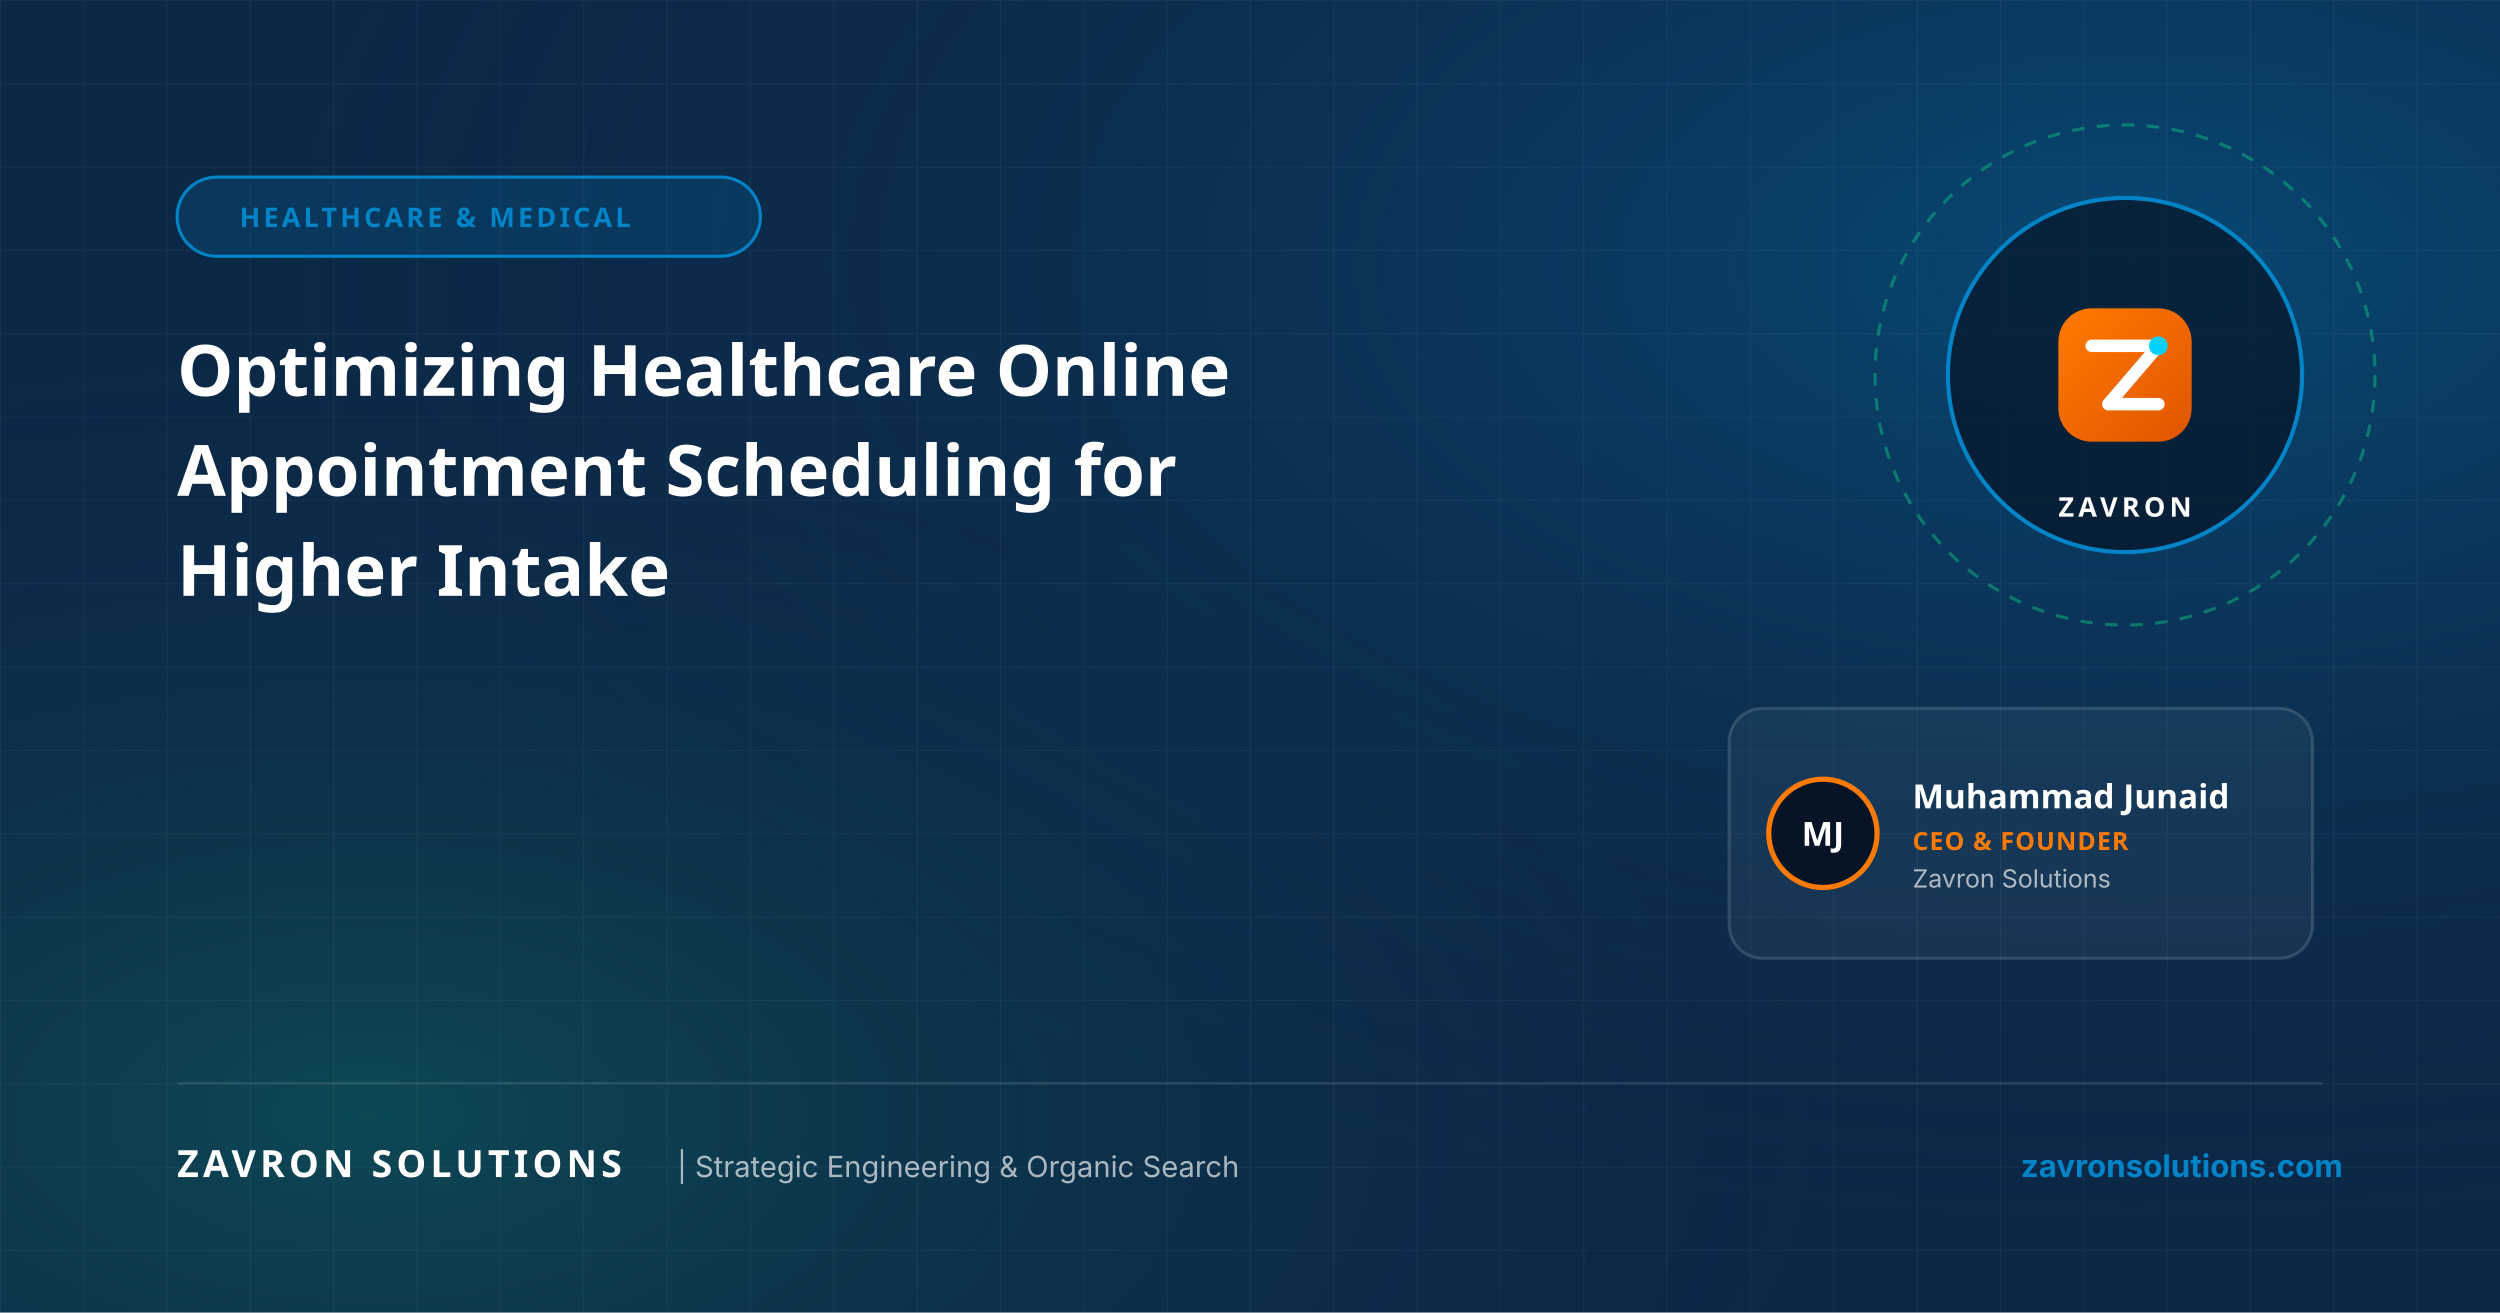
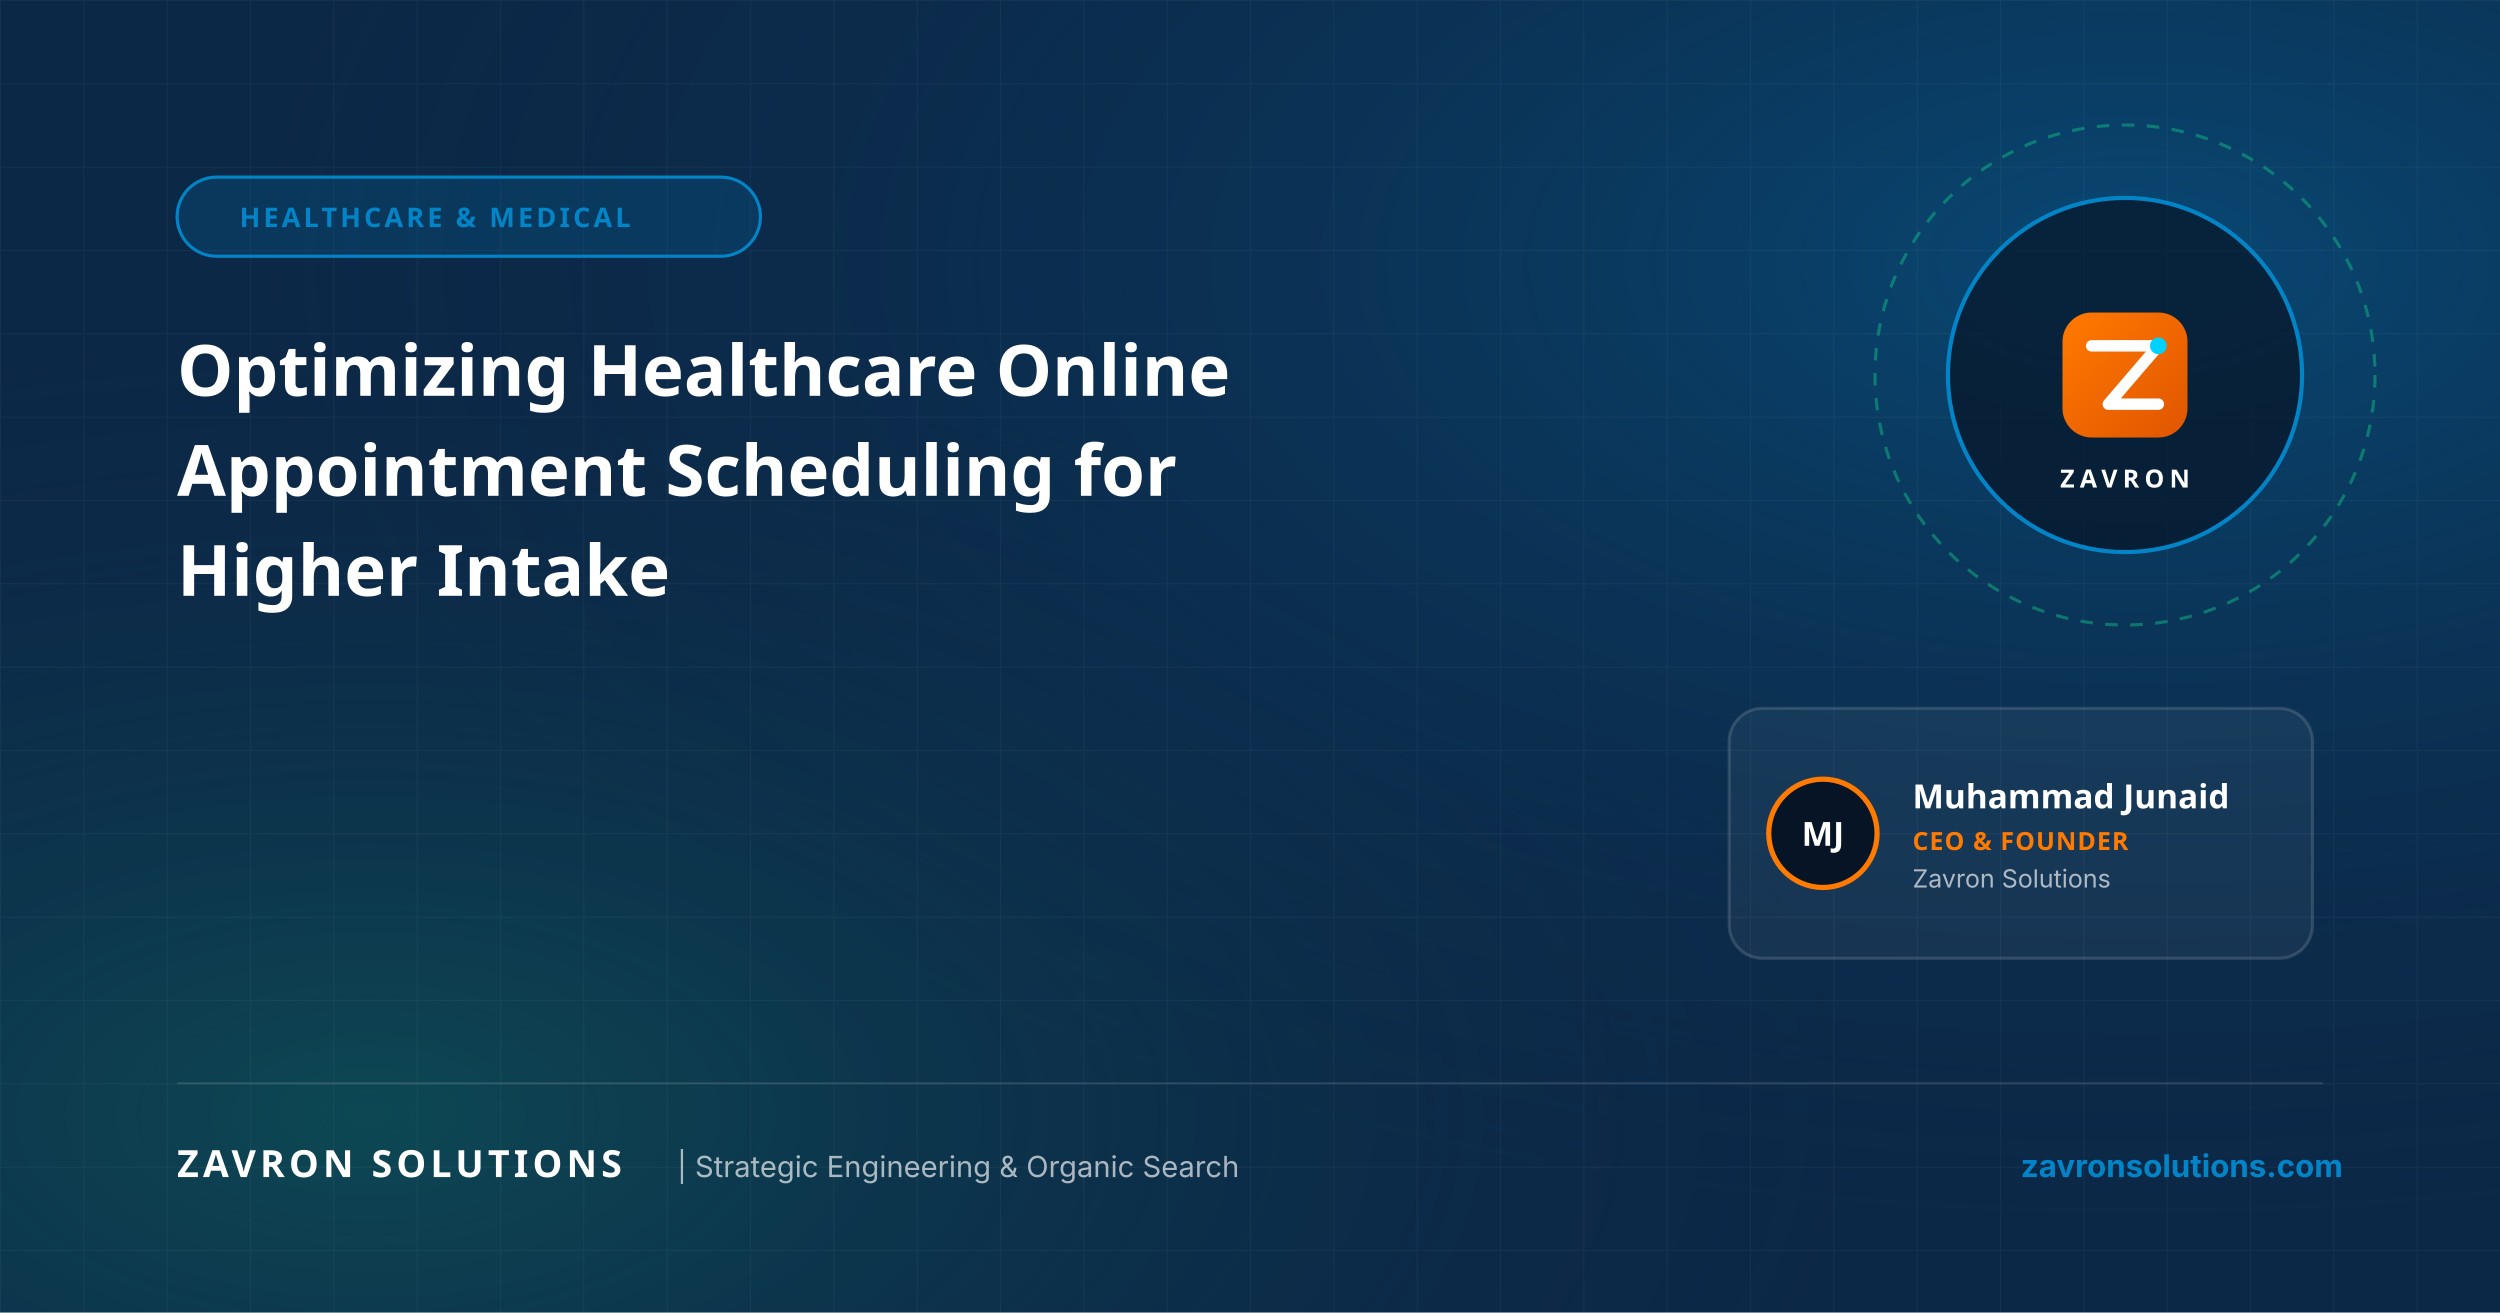
<svg xmlns="http://www.w3.org/2000/svg" width="1200" height="630" viewBox="0 0 1200 630" fill="none">
  <rect width="1200" height="630" fill="#0c2847" />
  <defs>
    <radialGradient id="grad1" cx="0.85" cy="0.2" r="0.75">
      <stop offset="0%" stop-color="#0284c7" stop-opacity="0.35" />
      <stop offset="100%" stop-color="#0c2847" stop-opacity="0" />
    </radialGradient>
    <radialGradient id="grad2" cx="0.15" cy="0.85" r="0.6">
      <stop offset="0%" stop-color="#10b981" stop-opacity="0.22" />
      <stop offset="100%" stop-color="#0c2847" stop-opacity="0" />
    </radialGradient>
    <linearGradient id="logoGrad" x1="0" y1="0" x2="1" y2="1">
      <stop offset="0%" stop-color="#FF7A00" />
      <stop offset="100%" stop-color="#E05500" />
    </linearGradient>
    <pattern id="grid" width="40" height="40" patternUnits="userSpaceOnUse">
      <path d="M 40 0 L 0 0 0 40" fill="none" stroke="rgba(255,255,255,0.04)" stroke-width="1" />
    </pattern>
  </defs>
  <rect width="1200" height="630" fill="url(#grad1)" />
  <rect width="1200" height="630" fill="url(#grad2)" />
  <rect width="1200" height="630" fill="url(#grid)" />
  <rect x="85" y="85" width="280" height="38" rx="19" fill="#0284c7" fill-opacity="0.18" stroke="#0284c7" stroke-width="1.5" />
  <text x="115" y="109" fill="#0284c7" font-family="Plus Jakarta Sans, sans-serif" font-size="13" font-weight="700" letter-spacing="1.5">HEALTHCARE &amp; MEDICAL</text>
  <text x="85" y="190" fill="#FFFFFF" font-family="Plus Jakarta Sans, sans-serif" font-size="34" font-weight="800">Optimizing Healthcare Online</text>
  <text x="85" y="238" fill="#FFFFFF" font-family="Plus Jakarta Sans, sans-serif" font-size="34" font-weight="800">Appointment Scheduling for</text>
  <text x="85" y="286" fill="#FFFFFF" font-family="Plus Jakarta Sans, sans-serif" font-size="34" font-weight="800">Higher Intake</text>
  <circle cx="1020" cy="180" r="85" stroke="#0284c7" stroke-width="2" fill="rgba(6, 20, 38, 0.7)" />
  <circle cx="1020" cy="180" r="120" stroke="#10b981" stroke-width="1.5" stroke-dasharray="6 6" fill="none" opacity="0.5" />
-   <g transform="translate(988, 148)">
-     <rect width="64" height="64" rx="16" fill="url(#logoGrad)" />
-     <path d="M16 18 H48 L24 46 H48" stroke="#FFFFFF" stroke-width="6" stroke-linecap="round" stroke-linejoin="round" />
-     <circle cx="48" cy="18" r="4.5" fill="#00D2FF" />
+   <g transform="translate(990, 150)">
+     <rect width="60" height="60" rx="14" fill="url(#logoGrad)" />
+     <path d="M14 16 H46 L22 44 H46" stroke="#FFFFFF" stroke-width="5.5" stroke-linecap="round" stroke-linejoin="round" />
+     <circle cx="46" cy="16" r="4" fill="#00D2FF" />
  </g>
-   <text x="1020" y="248" fill="#FFFFFF" font-family="Plus Jakarta Sans, sans-serif" font-size="13" font-weight="800" letter-spacing="2" text-anchor="middle">ZAVRON</text>
+   <text x="1020" y="234" fill="#FFFFFF" font-family="Plus Jakarta Sans, sans-serif" font-size="12" font-weight="800" letter-spacing="2.5" text-anchor="middle">ZAVRON</text>
  <rect x="830" y="340" width="280" height="120" rx="16" fill="rgba(255,255,255,0.05)" stroke="rgba(255,255,255,0.14)" stroke-width="1.5" />
  <circle cx="875" cy="400" r="26" fill="#061426" stroke="#FF7A00" stroke-width="2.5" />
  <text x="875" y="406" fill="#FFFFFF" font-family="Plus Jakarta Sans, sans-serif" font-size="16" font-weight="800" text-anchor="middle">MJ</text>
  <text x="918" y="388" fill="#FFFFFF" font-family="Plus Jakarta Sans, sans-serif" font-size="16" font-weight="700">Muhammad Junaid</text>
  <text x="918" y="408" fill="#FF7A00" font-family="Plus Jakarta Sans, sans-serif" font-size="12" font-weight="700" letter-spacing="0.5">CEO &amp; FOUNDER</text>
  <text x="918" y="426" fill="rgba(255,255,255,0.65)" font-family="Inter, sans-serif" font-size="12">Zavron Solutions</text>
  <line x1="85" y1="520" x2="1115" y2="520" stroke="rgba(255,255,255,0.12)" stroke-width="1" />
  <text x="85" y="565" fill="#FFFFFF" font-family="Plus Jakarta Sans, sans-serif" font-size="18" font-weight="800" letter-spacing="2">ZAVRON SOLUTIONS</text>
  <text x="325" y="565" fill="rgba(255,255,255,0.65)" font-family="Inter, sans-serif" font-size="14">|   Strategic Engineering &amp; Organic Search</text>
  <text x="970" y="565" fill="#0284c7" font-family="Inter, sans-serif" font-size="15" font-weight="700">zavronsolutions.com</text>
</svg>
